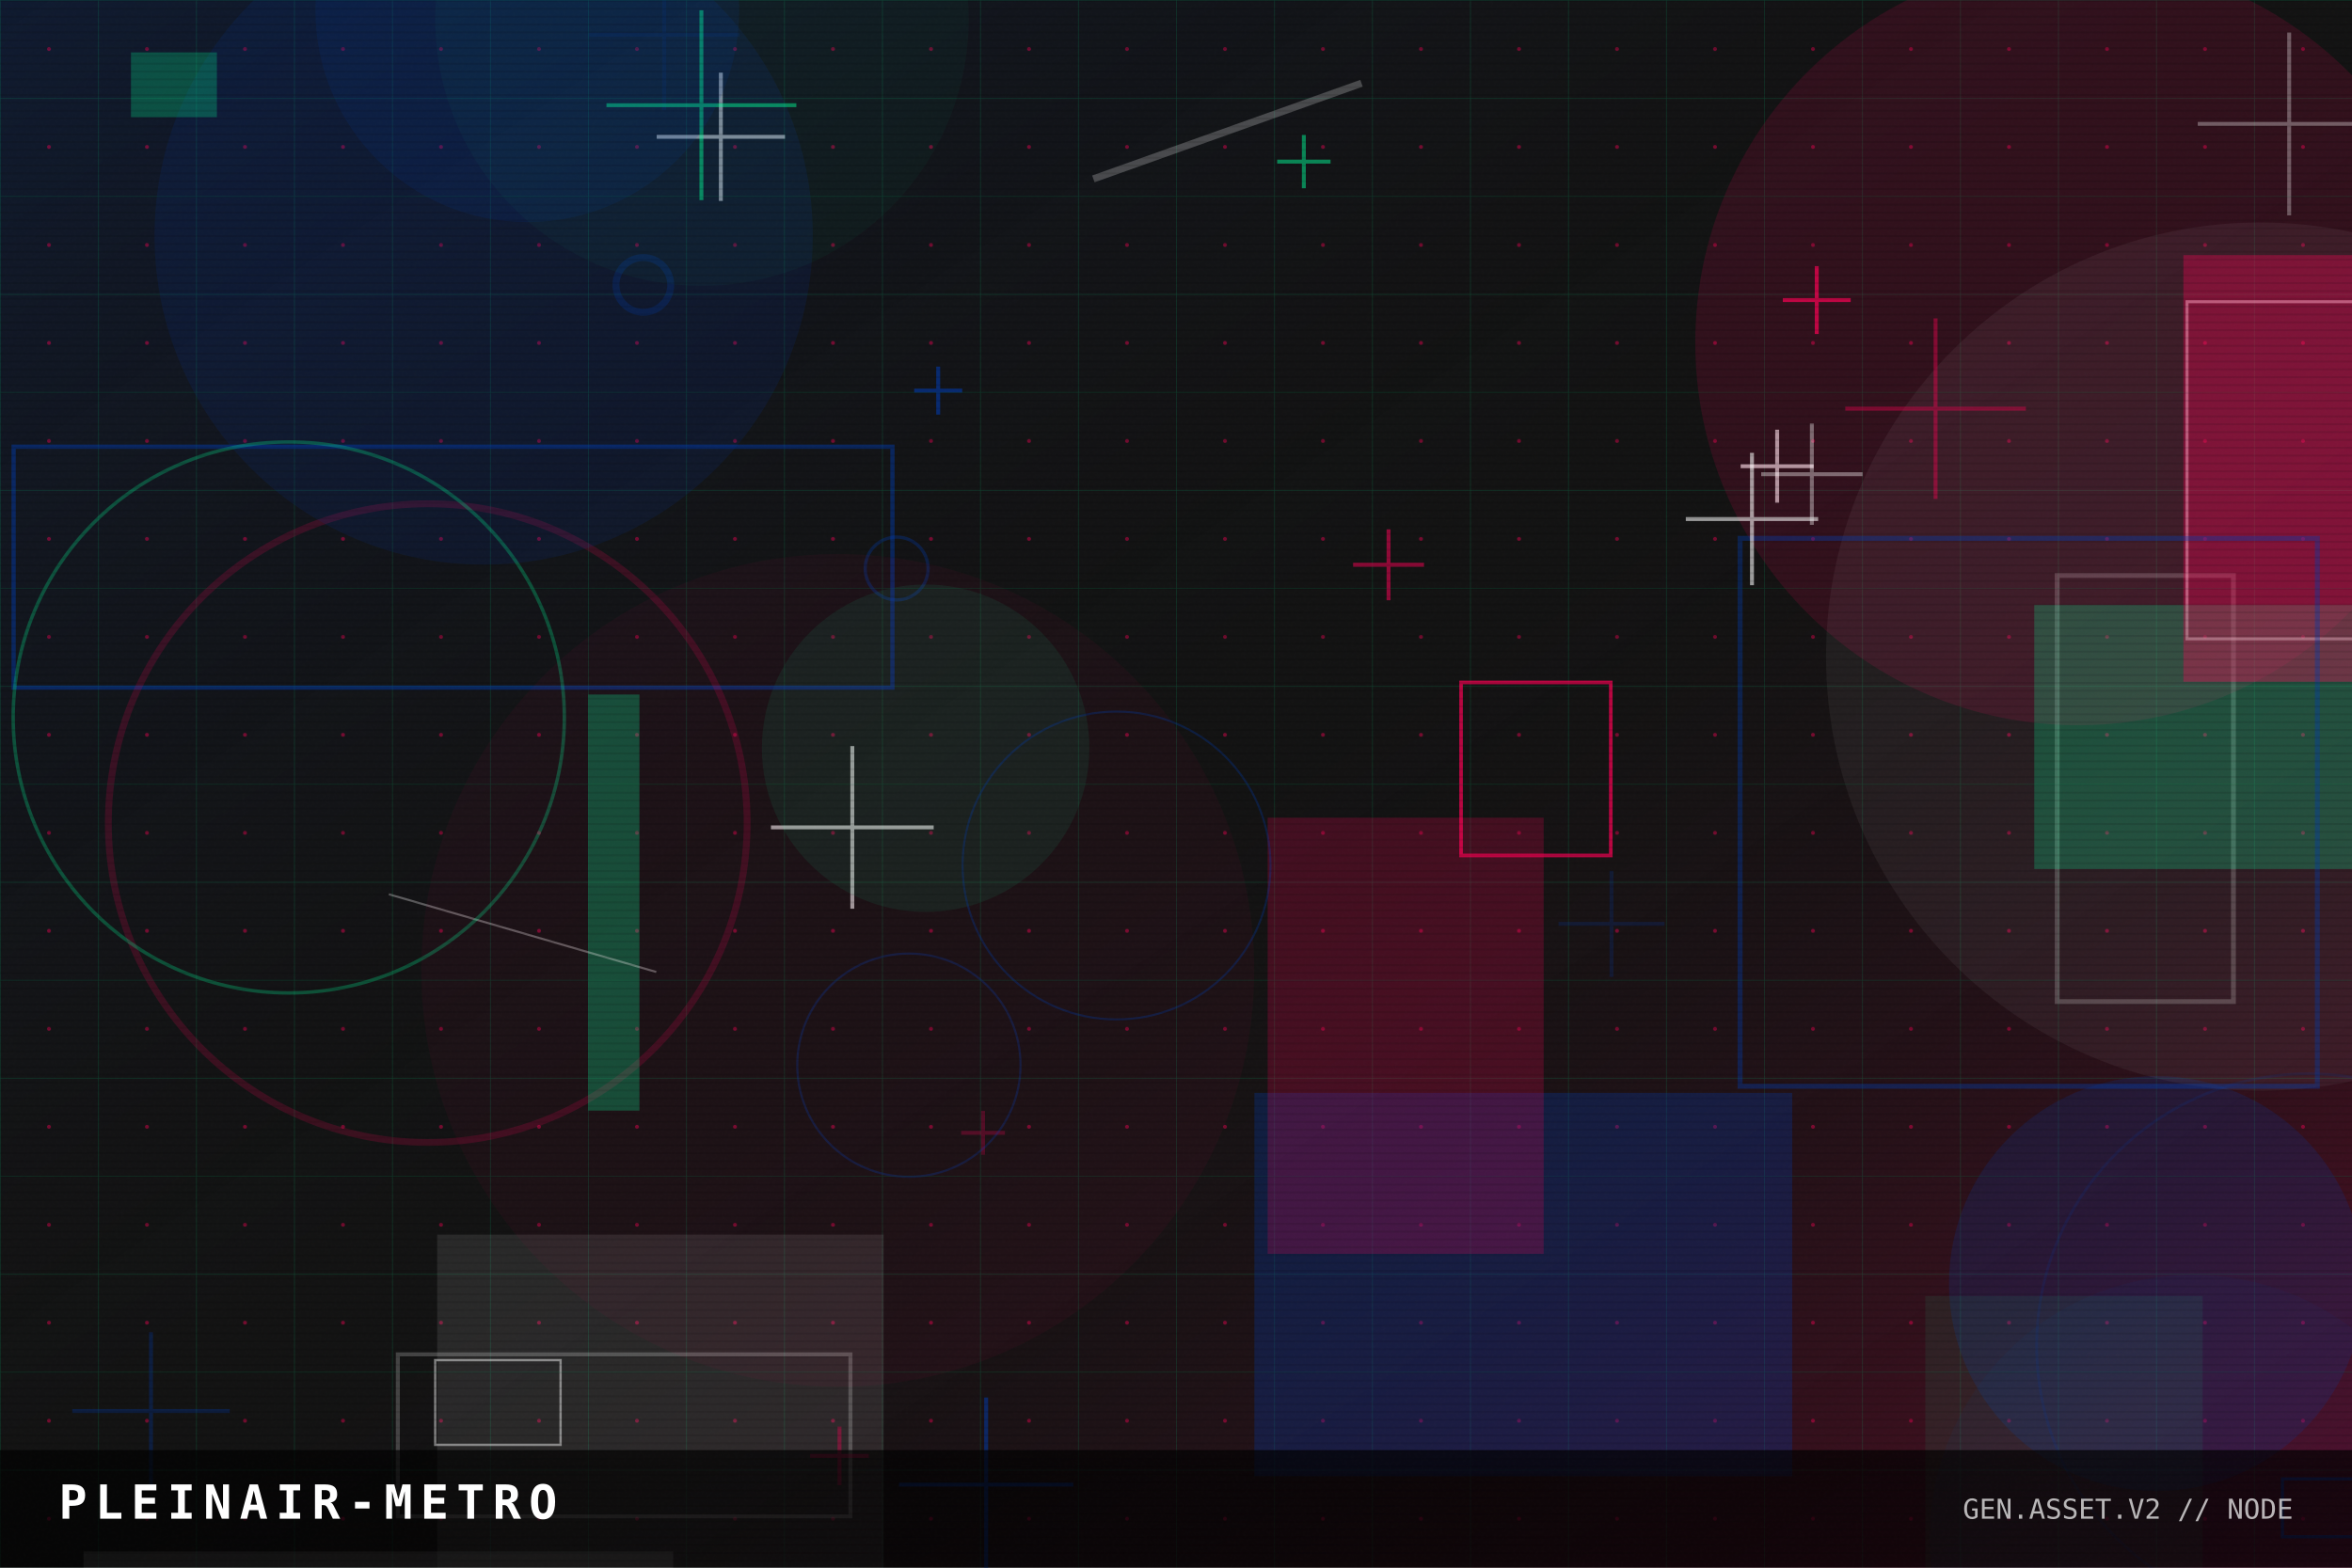
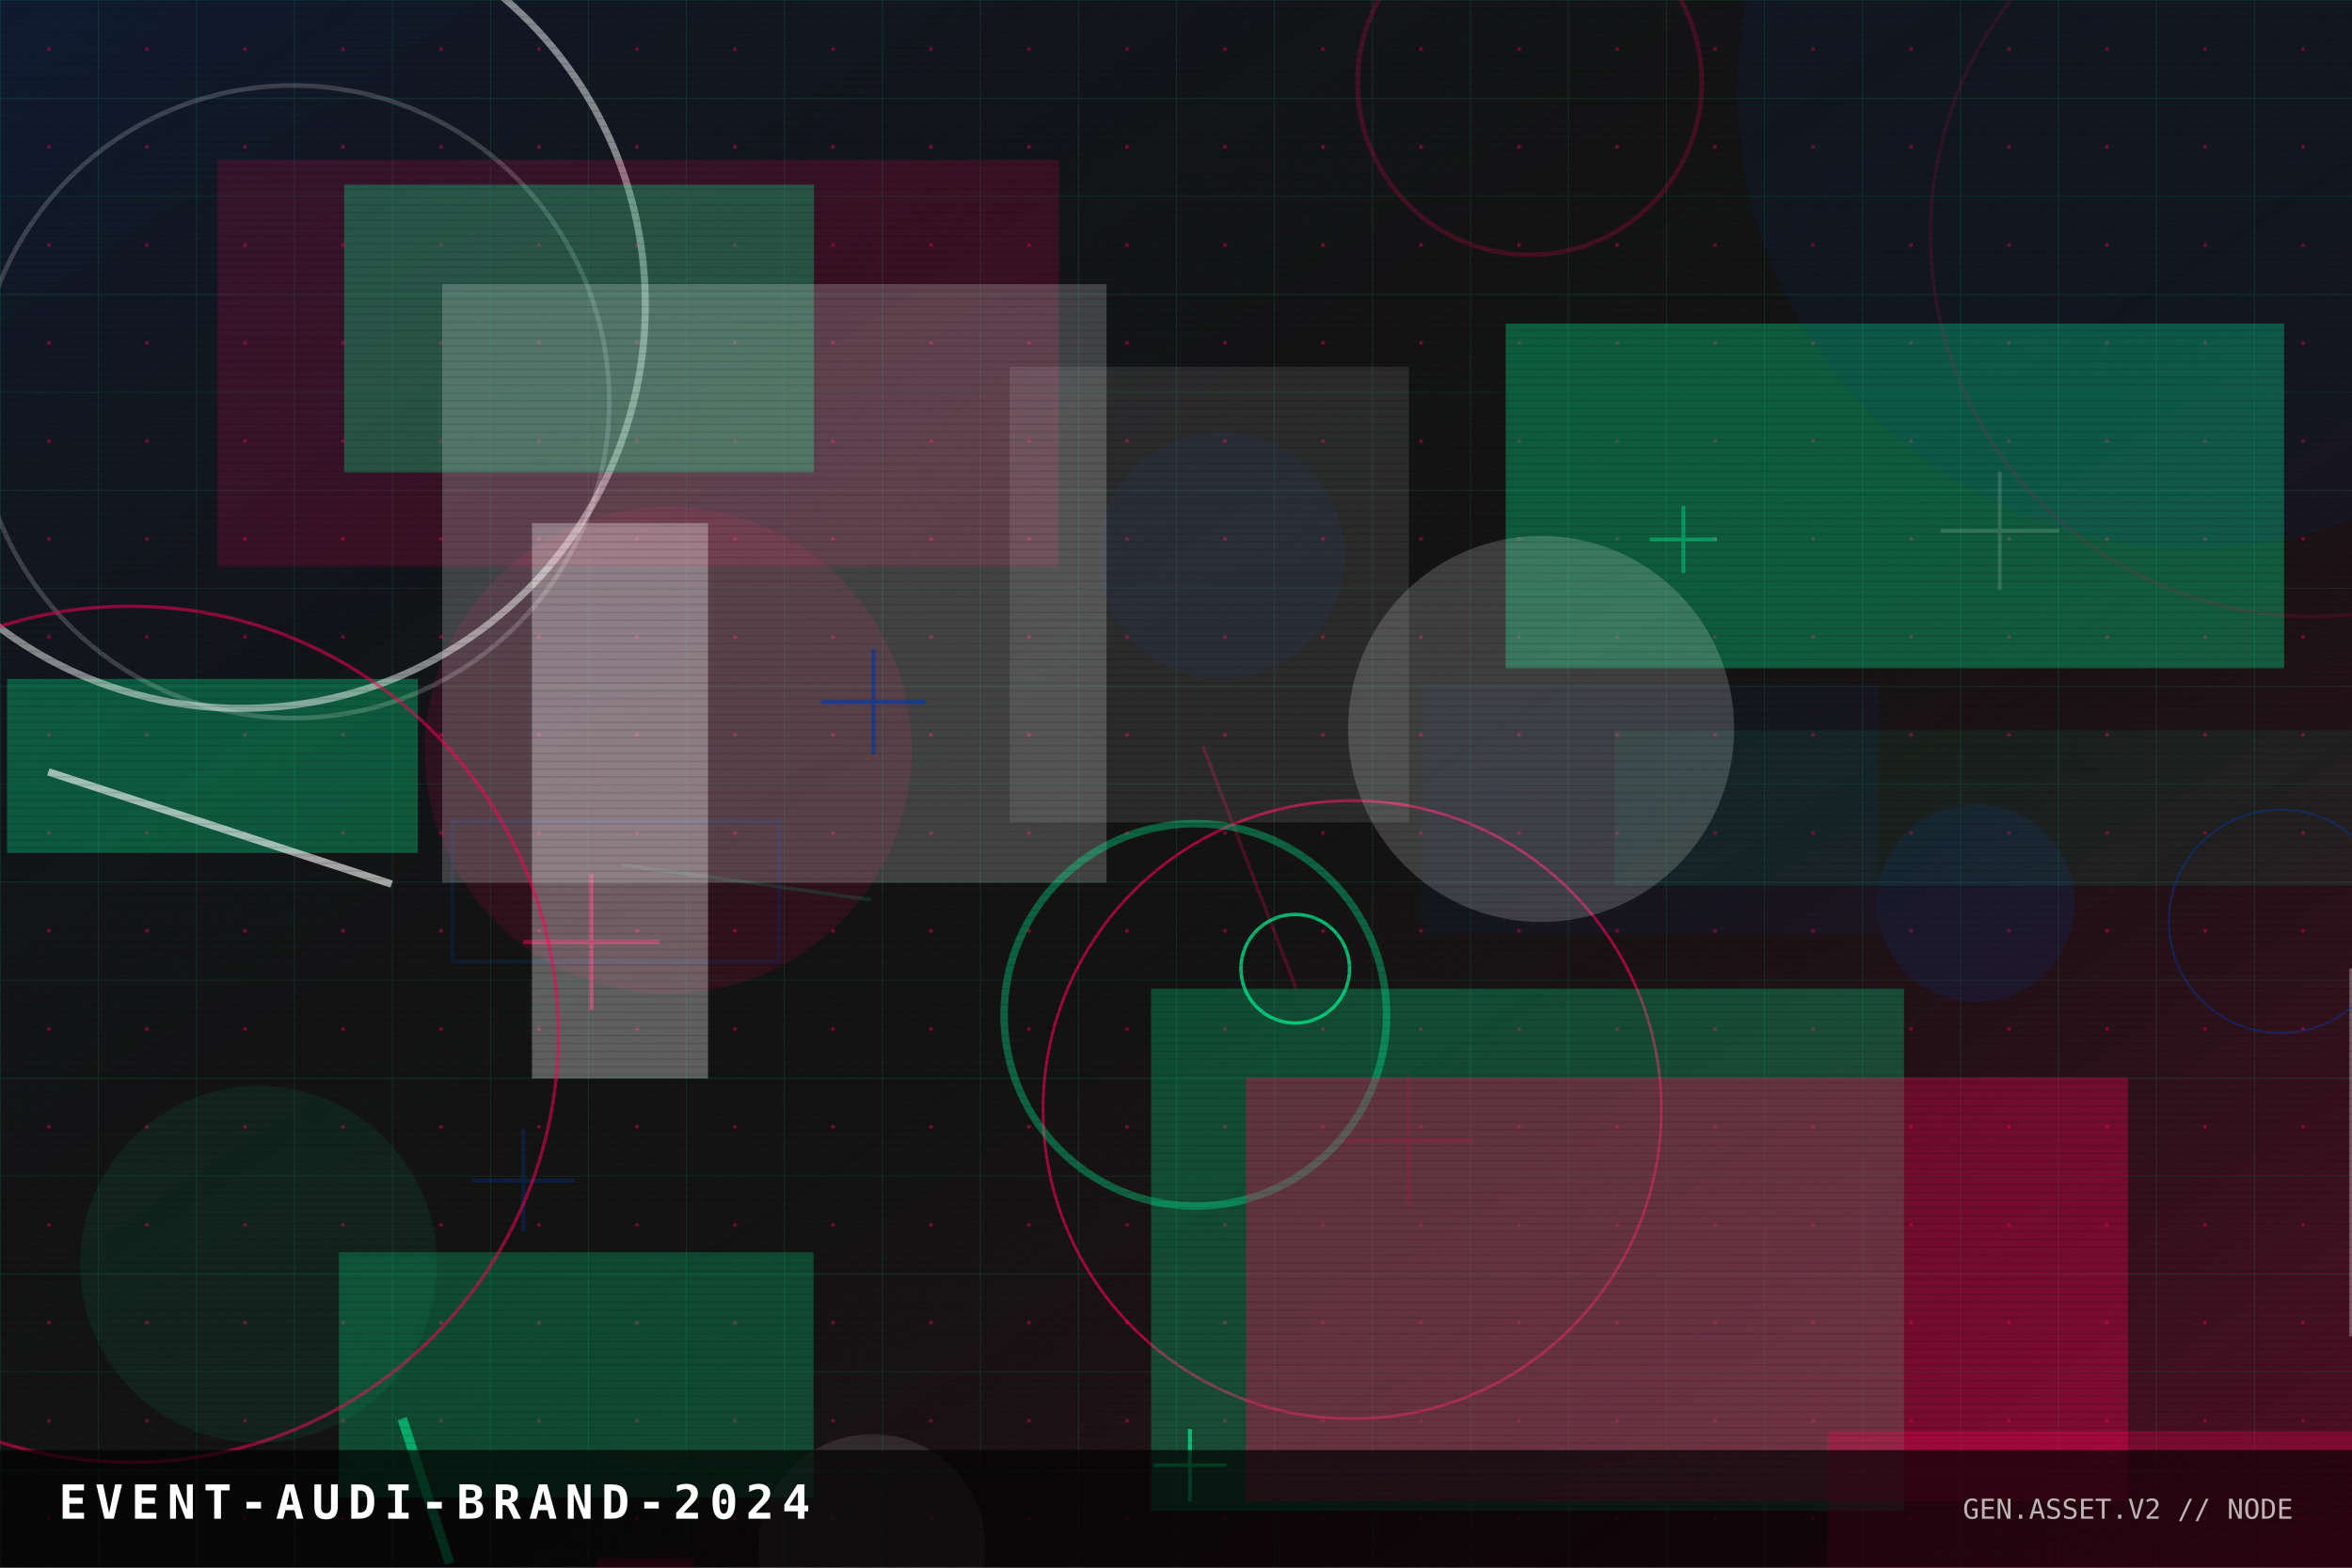
<svg xmlns="http://www.w3.org/2000/svg" width="1200" height="800" viewBox="0 0 1200 800" preserveAspectRatio="xMidYMid slice">
  <defs>
-     <filter id="noise-pleinair-metro" x="0%" y="0%" width="100%" height="100%">
-       <feTurbulence type="fractalNoise" baseFrequency="0.617" numOctaves="4" result="noise" />
+     <filter id="noise-event-audi-brand-2024" x="0%" y="0%" width="100%" height="100%">
+       <feTurbulence type="fractalNoise" baseFrequency="0.946" numOctaves="4" result="noise" />
      <feColorMatrix type="matrix" values="1 0 0 0 0  0 1 0 0 0  0 0 1 0 0  0 0 0 0.1 0" in="noise" result="coloredNoise" />
      <feComposite operator="in" in="coloredNoise" in2="SourceGraphic" result="composite" />
    </filter>
-     <linearGradient id="grad-pleinair-metro" x1="0%" y1="0%" x2="100%" y2="100%">
+     <linearGradient id="grad-event-audi-brand-2024" x1="0%" y1="0%" x2="100%" y2="100%">
      <stop offset="0%" stop-color="#0038A8" stop-opacity="0.2" />
      <stop offset="50%" stop-color="#121212" stop-opacity="0" />
      <stop offset="100%" stop-color="#FF0055" stop-opacity="0.3" />
    </linearGradient>
-     <pattern id="grid-pleinair-metro" width="50" height="50" patternUnits="userSpaceOnUse">
+     <pattern id="grid-event-audi-brand-2024" width="50" height="50" patternUnits="userSpaceOnUse">
      <path d="M 50 0 L 0 0 0 50" fill="none" stroke="#00FF99" stroke-width="0.5" stroke-opacity="0.2" />
      <circle cx="25" cy="25" r="1" fill="#FF0055" fill-opacity="0.4" />
    </pattern>
  </defs>
  <rect width="100%" height="100%" fill="#121212" />
-   <rect width="100%" height="100%" fill="url(#grad-pleinair-metro)" />
-   <rect width="100%" height="100%" fill="url(#grid-pleinair-metro)" />
-   <rect x="62.12%" y="43.531%" width="6.366%" height="11.037%" fill="none" stroke="#FF0055" stroke-width="1.825" opacity="0.698" />
-   <rect x="18.586%" y="78.756%" width="18.982%" height="33.851%" fill="#FFFFFF" opacity="0.094" />
-   <rect x="87.466%" y="36.707%" width="7.493%" height="27.185%" fill="none" stroke="#FFFFFF" stroke-width="2.457" opacity="0.199" />
-   <g stroke="#0038A8" stroke-width="2" opacity="0.136">
-     <line x1="300.368" y1="17.707" x2="377.353" y2="17.707" />
-     <line x1="338.86" y1="-20.785" x2="338.86" y2="56.2" />
-   </g>
-   <g stroke="#0038A8" stroke-width="2" opacity="0.616">
-     <line x1="466.439" y1="199.327" x2="490.912" y2="199.327" />
-     <line x1="478.675" y1="187.09" x2="478.675" y2="211.564" />
-   </g>
-   <g stroke="#FFFFFF" stroke-width="2" opacity="0.631">
-     <line x1="888.087" y1="237.904" x2="925.342" y2="237.904" />
-     <line x1="906.715" y1="219.276" x2="906.715" y2="256.532" />
-   </g>
-   <rect x="53.333%" y="69.715%" width="22.868%" height="24.449%" fill="#0038A8" opacity="0.292" />
-   <circle cx="38.123%" cy="36.263%" r="1.573%" fill="none" stroke="#0038A8" stroke-width="1.643" opacity="0.326" />
-   <rect x="53.897%" y="52.161%" width="11.735%" height="27.819%" fill="#FF0055" opacity="0.205" />
-   <line x1="57.887%" y1="5.31%" x2="46.487%" y2="11.412%" stroke="#FFFFFF" stroke-width="3.665" opacity="0.233" />
-   <circle cx="93.247%" cy="98.13%" r="13.178%" fill="#0038A8" opacity="0.07" />
-   <circle cx="88.351%" cy="21.852%" r="19.148%" fill="#FF0055" opacity="0.128" />
-   <g stroke="#FFFFFF" stroke-width="2" opacity="0.58">
-     <line x1="393.342" y1="422.207" x2="476.371" y2="422.207" />
-     <line x1="434.857" y1="380.692" x2="434.857" y2="463.722" />
-   </g>
-   <g stroke="#0038A8" stroke-width="2" opacity="0.306">
-     <line x1="36.872" y1="720.027" x2="117.192" y2="720.027" />
-     <line x1="77.032" y1="679.866" x2="77.032" y2="760.187" />
-   </g>
-   <circle cx="91.687%" cy="81.877%" r="10.38%" fill="#0038A8" opacity="0.191" />
-   <g stroke="#0038A8" stroke-width="2" opacity="0.209">
-     <line x1="795.148" y1="471.454" x2="849.251" y2="471.454" />
-     <line x1="822.2" y1="444.402" x2="822.2" y2="498.506" />
-   </g>
-   <circle cx="39.355%" cy="47.727%" r="8.191%" fill="#00FF99" opacity="0.074" />
-   <g stroke="#FFFFFF" stroke-width="2" opacity="0.313">
-     <line x1="1121.299" y1="63.229" x2="1214.596" y2="63.229" />
-     <line x1="1167.948" y1="16.581" x2="1167.948" y2="109.878" />
-   </g>
-   <circle cx="27.353%" cy="18.174%" r="1.37%" fill="none" stroke="#0038A8" stroke-width="3.549" opacity="0.249" />
-   <g stroke="#FFFFFF" stroke-width="2" opacity="0.536">
-     <line x1="335.051" y1="69.81" x2="400.512" y2="69.81" />
-     <line x1="367.782" y1="37.08" x2="367.782" y2="102.54" />
-   </g>
-   <circle cx="96.099%" cy="41.884%" r="21.724%" fill="#FFFFFF" opacity="0.054" />
-   <rect x="0.579%" y="28.495%" width="37.365%" height="15.367%" fill="none" stroke="#0038A8" stroke-width="2.167" opacity="0.483" />
-   <circle cx="18.186%" cy="52.504%" r="15.979%" fill="none" stroke="#FF0055" stroke-width="3.487" opacity="0.171" />
-   <circle cx="20.564%" cy="15.03%" r="16.465%" fill="#0038A8" opacity="0.134" />
-   <rect x="92.986%" y="19.247%" width="31.348%" height="21.503%" fill="none" stroke="#FFFFFF" stroke-width="1.534" opacity="0.483" />
-   <rect x="25.01%" y="44.303%" width="2.176%" height="26.54%" fill="#00FF99" opacity="0.258" />
-   <rect x="3.552%" y="98.969%" width="25.071%" height="38.3%" fill="#FFFFFF" opacity="0.17" />
-   <g stroke="#00FF99" stroke-width="2" opacity="0.482">
-     <line x1="651.618" y1="82.47" x2="678.843" y2="82.47" />
-     <line x1="665.23" y1="68.858" x2="665.23" y2="96.083" />
-   </g>
-   <g stroke="#FF0055" stroke-width="2" opacity="0.236">
-     <line x1="490.394" y1="578.092" x2="512.72" y2="578.092" />
-     <line x1="501.557" y1="566.929" x2="501.557" y2="589.255" />
-   </g>
-   <g stroke="#0038A8" stroke-width="2" opacity="0.533">
-     <line x1="458.679" y1="757.612" x2="547.609" y2="757.612" />
-     <line x1="503.144" y1="713.147" x2="503.144" y2="802.077" />
-   </g>
-   <rect x="16.915%" y="86.394%" width="19.243%" height="10.33%" fill="none" stroke="#FFFFFF" stroke-width="2.034" opacity="0.209" />
-   <line x1="27.903%" y1="62.002%" x2="16.533%" y2="57.043%" stroke="#FFFFFF" stroke-width="1.064" opacity="0.314" />
-   <g stroke="#FF0055" stroke-width="2" opacity="0.405">
-     <line x1="941.467" y1="208.546" x2="1033.604" y2="208.546" />
-     <line x1="987.536" y1="162.477" x2="987.536" y2="254.614" />
-   </g>
-   <rect x="86.49%" y="38.59%" width="29.567%" height="16.841%" fill="#00FF99" opacity="0.219" />
-   <circle cx="12.277%" cy="45.763%" r="13.787%" fill="none" stroke="#00FF99" stroke-width="1.755" opacity="0.258" />
-   <rect x="81.858%" y="82.669%" width="11.793%" height="19.704%" fill="#00FF99" opacity="0.071" />
-   <g stroke="#FF0055" stroke-width="2" opacity="0.524">
-     <line x1="690.349" y1="288.216" x2="726.541" y2="288.216" />
-     <line x1="708.445" y1="270.119" x2="708.445" y2="306.312" />
-   </g>
-   <g stroke="#FF0055" stroke-width="2" opacity="0.345">
-     <line x1="413.364" y1="742.935" x2="443.269" y2="742.935" />
-     <line x1="428.316" y1="727.983" x2="428.316" y2="757.887" />
-   </g>
-   <g stroke="#00FF99" stroke-width="2" opacity="0.465">
-     <line x1="309.414" y1="53.672" x2="406.298" y2="53.672" />
-     <line x1="357.856" y1="5.23" x2="357.856" y2="102.114" />
-   </g>
-   <rect x="18.503%" y="86.76%" width="5.331%" height="5.401%" fill="none" stroke="#FFFFFF" stroke-width="1.195" opacity="0.458" />
-   <circle cx="38.643%" cy="67.946%" r="5.585%" fill="none" stroke="#0038A8" stroke-width="1.075" opacity="0.295" />
-   <circle cx="35.62%" cy="61.901%" r="20.834%" fill="#FF0055" opacity="0.046" />
-   <g stroke="#FFFFFF" stroke-width="2" opacity="0.374">
-     <line x1="898.569" y1="241.987" x2="950.275" y2="241.987" />
-     <line x1="924.422" y1="216.134" x2="924.422" y2="267.84" />
-   </g>
-   <rect x="5.569%" y="3.343%" width="3.653%" height="4.131%" fill="#00FF99" opacity="0.245" />
-   <rect x="92.831%" y="16.273%" width="31.048%" height="27.214%" fill="#FF0055" opacity="0.334" />
-   <rect x="73.983%" y="34.341%" width="24.544%" height="34.949%" fill="none" stroke="#0038A8" stroke-width="2.521" opacity="0.386" />
-   <g stroke="#FF0055" stroke-width="2" opacity="0.688">
-     <line x1="909.602" y1="153.124" x2="944.224" y2="153.124" />
-     <line x1="926.913" y1="135.813" x2="926.913" y2="170.435" />
-   </g>
-   <g stroke="#FFFFFF" stroke-width="2" opacity="0.579">
-     <line x1="860.1" y1="264.867" x2="927.631" y2="264.867" />
-     <line x1="893.865" y1="231.101" x2="893.865" y2="298.632" />
-   </g>
-   <circle cx="98.155%" cy="85.836%" r="13.605%" fill="none" stroke="#0038A8" stroke-width="1.374" opacity="0.157" />
-   <circle cx="47.472%" cy="55.209%" r="7.703%" fill="none" stroke="#0038A8" stroke-width="1.03" opacity="0.31" />
-   <rect x="97.043%" y="94.333%" width="26.742%" height="3.694%" fill="none" stroke="#0038A8" stroke-width="1.566" opacity="0.616" />
-   <circle cx="22.419%" cy="0.657%" r="10.599%" fill="#0038A8" opacity="0.127" />
-   <circle cx="29.845%" cy="1.224%" r="13.343%" fill="#00FF99" opacity="0.033" />
+   <rect width="100%" height="100%" fill="url(#grad-event-audi-brand-2024)" />
+   <rect width="100%" height="100%" fill="url(#grid-event-audi-brand-2024)" />
+   <rect x="64.016%" y="20.638%" width="33.098%" height="21.987%" fill="#00FF99" opacity="0.306" />
+   <rect x="0.3%" y="43.307%" width="17.466%" height="11.103%" fill="#00FF99" opacity="0.296" />
+   <circle cx="28.414%" cy="47.859%" r="12.177%" fill="#FF0055" opacity="0.117" />
+   <circle cx="93.295%" cy="5.806%" r="22.856%" fill="#0038A8" opacity="0.091" />
+   <circle cx="51.927%" cy="35.426%" r="6.175%" fill="#0038A8" opacity="0.077" />
+   <rect x="25.4%" y="99.408%" width="4.111%" height="21.114%" fill="#FF0055" opacity="0.3" />
+   <line x1="16.651%" y1="56.397%" x2="2.054%" y2="49.234%" stroke="#FFFFFF" stroke-width="3.808" opacity="0.61" />
+   <circle cx="98.317%" cy="14.957%" r="19.11%" fill="none" stroke="#FF0055" stroke-width="1.702" opacity="0.126" />
+   <circle cx="10.277%" cy="19.444%" r="20.192%" fill="none" stroke="#FFFFFF" stroke-width="3.59" opacity="0.486" />
+   <rect x="19.239%" y="52.443%" width="13.889%" height="8.896%" fill="none" stroke="#0038A8" stroke-width="1.993" opacity="0.184" />
+   <circle cx="57.492%" cy="70.785%" r="15.467%" fill="none" stroke="#FF0055" stroke-width="1.425" opacity="0.604" />
+   <circle cx="84.01%" cy="57.602%" r="4.942%" fill="#0038A8" opacity="0.141" />
+   <g stroke="#FF0055" stroke-width="2" opacity="0.573">
+     <line x1="267.089" y1="480.689" x2="336.459" y2="480.689" />
+     <line x1="301.774" y1="446.004" x2="301.774" y2="515.374" />
+   </g>
+   <line x1="51.142%" y1="47.584%" x2="55.12%" y2="63.103%" stroke="#FF0055" stroke-width="1.647" opacity="0.248" />
+   <rect x="60.442%" y="43.601%" width="19.46%" height="16.013%" fill="#0038A8" opacity="0.065" />
+   <rect x="9.247%" y="10.212%" width="35.769%" height="25.933%" fill="#FF0055" opacity="0.159" />
+   <circle cx="55.07%" cy="61.793%" r="2.717%" fill="none" stroke="#00FF99" stroke-width="1.75" opacity="0.682" />
+   <rect x="48.942%" y="63.056%" width="32.012%" height="33.318%" fill="#00FF99" opacity="0.242" />
+   <rect x="14.409%" y="79.879%" width="20.181%" height="15.658%" fill="#00FF99" opacity="0.234" />
+   <line x1="26.462%" y1="55.169%" x2="37.02%" y2="57.394%" stroke="#00FF99" stroke-width="1.816" opacity="0.123" />
+   <g stroke="#00FF99" stroke-width="2" opacity="0.382">
+     <line x1="841.74" y1="275.339" x2="876.022" y2="275.339" />
+     <line x1="858.881" y1="258.199" x2="858.881" y2="292.48" />
+   </g>
+   <rect x="22.618%" y="33.374%" width="7.485%" height="35.417%" fill="#FFFFFF" opacity="0.321" />
+   <circle cx="12.455%" cy="25.628%" r="15.824%" fill="none" stroke="#FFFFFF" stroke-width="2.379" opacity="0.185" />
+   <rect x="14.632%" y="11.781%" width="19.976%" height="18.352%" fill="#00FF99" opacity="0.277" />
+   <rect x="18.803%" y="18.122%" width="28.243%" height="38.179%" fill="#FFFFFF" opacity="0.203" />
+   <circle cx="50.822%" cy="64.735%" r="9.569%" fill="none" stroke="#00FF99" stroke-width="3.832" opacity="0.333" />
+   <circle cx="65.039%" cy="5.268%" r="8.614%" fill="none" stroke="#FF0055" stroke-width="2.368" opacity="0.209" />
+   <g stroke="#0038A8" stroke-width="2" opacity="0.278">
+     <line x1="240.752" y1="602.387" x2="293.276" y2="602.387" />
+     <line x1="267.014" y1="576.125" x2="267.014" y2="628.649" />
+   </g>
+   <g stroke="#FF0055" stroke-width="2" opacity="0.149">
+     <line x1="685.32" y1="581.854" x2="752.042" y2="581.854" />
+     <line x1="718.681" y1="548.493" x2="718.681" y2="615.215" />
+   </g>
+   <g stroke="#0038A8" stroke-width="2" opacity="0.665">
+     <line x1="418.841" y1="358.209" x2="472.423" y2="358.209" />
+     <line x1="445.632" y1="331.419" x2="445.632" y2="385" />
+   </g>
+   <line x1="19.117%" y1="99.711%" x2="17.101%" y2="90.49%" stroke="#00FF99" stroke-width="4.914" opacity="0.535" />
+   <circle cx="5.537%" cy="65.973%" r="21.419%" fill="none" stroke="#FF0055" stroke-width="1.725" opacity="0.521" />
+   <g stroke="#00FF99" stroke-width="2" opacity="0.657">
+     <line x1="588.638" y1="747.74" x2="625.561" y2="747.74" />
+     <line x1="607.1" y1="729.279" x2="607.1" y2="766.201" />
+   </g>
+   <rect x="77.723%" y="91.302%" width="32.012%" height="36.843%" fill="#FF0055" opacity="0.274" />
+   <rect x="68.629%" y="46.567%" width="34.606%" height="9.942%" fill="#00FF99" opacity="0.061" />
+   <rect x="99.885%" y="61.779%" width="2.693%" height="23.46%" fill="#FFFFFF" opacity="0.307" />
+   <circle cx="10.994%" cy="80.649%" r="8.928%" fill="#00FF99" opacity="0.066" />
+   <rect x="42.93%" y="23.4%" width="16.974%" height="29.061%" fill="#FFFFFF" opacity="0.101" />
+   <circle cx="65.523%" cy="46.499%" r="9.659%" fill="#FFFFFF" opacity="0.183" />
+   <g stroke="#FFFFFF" stroke-width="2" opacity="0.145">
+     <line x1="990.098" y1="270.891" x2="1050.529" y2="270.891" />
+     <line x1="1020.313" y1="240.675" x2="1020.313" y2="301.106" />
+   </g>
+   <rect x="52.976%" y="68.733%" width="37.494%" height="27.028%" fill="#FF0055" opacity="0.325" />
+   <circle cx="37.08%" cy="98.723%" r="5.682%" fill="#FFFFFF" opacity="0.103" />
+   <circle cx="96.963%" cy="58.766%" r="5.589%" fill="none" stroke="#0038A8" stroke-width="1.036" opacity="0.439" />
  <rect x="0" y="0" width="100%" height="1" fill="#000" opacity="0.1" />
  <rect x="0" y="4" width="100%" height="1" fill="#000" opacity="0.1" />
  <rect x="0" y="8" width="100%" height="1" fill="#000" opacity="0.1" />
  <rect x="0" y="12" width="100%" height="1" fill="#000" opacity="0.1" />
  <rect x="0" y="16" width="100%" height="1" fill="#000" opacity="0.1" />
  <rect x="0" y="20" width="100%" height="1" fill="#000" opacity="0.1" />
  <rect x="0" y="24" width="100%" height="1" fill="#000" opacity="0.1" />
  <rect x="0" y="28" width="100%" height="1" fill="#000" opacity="0.1" />
  <rect x="0" y="32" width="100%" height="1" fill="#000" opacity="0.1" />
  <rect x="0" y="36" width="100%" height="1" fill="#000" opacity="0.1" />
  <rect x="0" y="40" width="100%" height="1" fill="#000" opacity="0.1" />
  <rect x="0" y="44" width="100%" height="1" fill="#000" opacity="0.1" />
  <rect x="0" y="48" width="100%" height="1" fill="#000" opacity="0.1" />
  <rect x="0" y="52" width="100%" height="1" fill="#000" opacity="0.1" />
  <rect x="0" y="56" width="100%" height="1" fill="#000" opacity="0.1" />
  <rect x="0" y="60" width="100%" height="1" fill="#000" opacity="0.1" />
  <rect x="0" y="64" width="100%" height="1" fill="#000" opacity="0.1" />
  <rect x="0" y="68" width="100%" height="1" fill="#000" opacity="0.1" />
  <rect x="0" y="72" width="100%" height="1" fill="#000" opacity="0.1" />
  <rect x="0" y="76" width="100%" height="1" fill="#000" opacity="0.1" />
  <rect x="0" y="80" width="100%" height="1" fill="#000" opacity="0.1" />
  <rect x="0" y="84" width="100%" height="1" fill="#000" opacity="0.1" />
  <rect x="0" y="88" width="100%" height="1" fill="#000" opacity="0.1" />
  <rect x="0" y="92" width="100%" height="1" fill="#000" opacity="0.1" />
  <rect x="0" y="96" width="100%" height="1" fill="#000" opacity="0.1" />
  <rect x="0" y="100" width="100%" height="1" fill="#000" opacity="0.1" />
  <rect x="0" y="104" width="100%" height="1" fill="#000" opacity="0.1" />
  <rect x="0" y="108" width="100%" height="1" fill="#000" opacity="0.1" />
  <rect x="0" y="112" width="100%" height="1" fill="#000" opacity="0.1" />
  <rect x="0" y="116" width="100%" height="1" fill="#000" opacity="0.1" />
  <rect x="0" y="120" width="100%" height="1" fill="#000" opacity="0.1" />
  <rect x="0" y="124" width="100%" height="1" fill="#000" opacity="0.1" />
  <rect x="0" y="128" width="100%" height="1" fill="#000" opacity="0.1" />
  <rect x="0" y="132" width="100%" height="1" fill="#000" opacity="0.1" />
  <rect x="0" y="136" width="100%" height="1" fill="#000" opacity="0.1" />
  <rect x="0" y="140" width="100%" height="1" fill="#000" opacity="0.1" />
  <rect x="0" y="144" width="100%" height="1" fill="#000" opacity="0.1" />
  <rect x="0" y="148" width="100%" height="1" fill="#000" opacity="0.1" />
  <rect x="0" y="152" width="100%" height="1" fill="#000" opacity="0.1" />
  <rect x="0" y="156" width="100%" height="1" fill="#000" opacity="0.1" />
  <rect x="0" y="160" width="100%" height="1" fill="#000" opacity="0.1" />
  <rect x="0" y="164" width="100%" height="1" fill="#000" opacity="0.1" />
  <rect x="0" y="168" width="100%" height="1" fill="#000" opacity="0.1" />
  <rect x="0" y="172" width="100%" height="1" fill="#000" opacity="0.1" />
  <rect x="0" y="176" width="100%" height="1" fill="#000" opacity="0.1" />
  <rect x="0" y="180" width="100%" height="1" fill="#000" opacity="0.1" />
  <rect x="0" y="184" width="100%" height="1" fill="#000" opacity="0.1" />
  <rect x="0" y="188" width="100%" height="1" fill="#000" opacity="0.1" />
  <rect x="0" y="192" width="100%" height="1" fill="#000" opacity="0.1" />
  <rect x="0" y="196" width="100%" height="1" fill="#000" opacity="0.1" />
  <rect x="0" y="200" width="100%" height="1" fill="#000" opacity="0.1" />
  <rect x="0" y="204" width="100%" height="1" fill="#000" opacity="0.1" />
  <rect x="0" y="208" width="100%" height="1" fill="#000" opacity="0.1" />
  <rect x="0" y="212" width="100%" height="1" fill="#000" opacity="0.1" />
  <rect x="0" y="216" width="100%" height="1" fill="#000" opacity="0.1" />
  <rect x="0" y="220" width="100%" height="1" fill="#000" opacity="0.1" />
  <rect x="0" y="224" width="100%" height="1" fill="#000" opacity="0.1" />
  <rect x="0" y="228" width="100%" height="1" fill="#000" opacity="0.1" />
  <rect x="0" y="232" width="100%" height="1" fill="#000" opacity="0.1" />
  <rect x="0" y="236" width="100%" height="1" fill="#000" opacity="0.1" />
  <rect x="0" y="240" width="100%" height="1" fill="#000" opacity="0.1" />
  <rect x="0" y="244" width="100%" height="1" fill="#000" opacity="0.1" />
  <rect x="0" y="248" width="100%" height="1" fill="#000" opacity="0.1" />
  <rect x="0" y="252" width="100%" height="1" fill="#000" opacity="0.1" />
  <rect x="0" y="256" width="100%" height="1" fill="#000" opacity="0.1" />
  <rect x="0" y="260" width="100%" height="1" fill="#000" opacity="0.1" />
  <rect x="0" y="264" width="100%" height="1" fill="#000" opacity="0.1" />
  <rect x="0" y="268" width="100%" height="1" fill="#000" opacity="0.1" />
  <rect x="0" y="272" width="100%" height="1" fill="#000" opacity="0.1" />
  <rect x="0" y="276" width="100%" height="1" fill="#000" opacity="0.1" />
  <rect x="0" y="280" width="100%" height="1" fill="#000" opacity="0.1" />
  <rect x="0" y="284" width="100%" height="1" fill="#000" opacity="0.1" />
  <rect x="0" y="288" width="100%" height="1" fill="#000" opacity="0.1" />
  <rect x="0" y="292" width="100%" height="1" fill="#000" opacity="0.1" />
  <rect x="0" y="296" width="100%" height="1" fill="#000" opacity="0.1" />
  <rect x="0" y="300" width="100%" height="1" fill="#000" opacity="0.1" />
  <rect x="0" y="304" width="100%" height="1" fill="#000" opacity="0.1" />
  <rect x="0" y="308" width="100%" height="1" fill="#000" opacity="0.1" />
  <rect x="0" y="312" width="100%" height="1" fill="#000" opacity="0.1" />
  <rect x="0" y="316" width="100%" height="1" fill="#000" opacity="0.1" />
  <rect x="0" y="320" width="100%" height="1" fill="#000" opacity="0.1" />
  <rect x="0" y="324" width="100%" height="1" fill="#000" opacity="0.1" />
  <rect x="0" y="328" width="100%" height="1" fill="#000" opacity="0.1" />
  <rect x="0" y="332" width="100%" height="1" fill="#000" opacity="0.1" />
  <rect x="0" y="336" width="100%" height="1" fill="#000" opacity="0.1" />
  <rect x="0" y="340" width="100%" height="1" fill="#000" opacity="0.1" />
  <rect x="0" y="344" width="100%" height="1" fill="#000" opacity="0.1" />
  <rect x="0" y="348" width="100%" height="1" fill="#000" opacity="0.1" />
  <rect x="0" y="352" width="100%" height="1" fill="#000" opacity="0.1" />
  <rect x="0" y="356" width="100%" height="1" fill="#000" opacity="0.1" />
  <rect x="0" y="360" width="100%" height="1" fill="#000" opacity="0.1" />
  <rect x="0" y="364" width="100%" height="1" fill="#000" opacity="0.1" />
  <rect x="0" y="368" width="100%" height="1" fill="#000" opacity="0.1" />
  <rect x="0" y="372" width="100%" height="1" fill="#000" opacity="0.1" />
  <rect x="0" y="376" width="100%" height="1" fill="#000" opacity="0.1" />
  <rect x="0" y="380" width="100%" height="1" fill="#000" opacity="0.1" />
  <rect x="0" y="384" width="100%" height="1" fill="#000" opacity="0.1" />
  <rect x="0" y="388" width="100%" height="1" fill="#000" opacity="0.1" />
  <rect x="0" y="392" width="100%" height="1" fill="#000" opacity="0.1" />
  <rect x="0" y="396" width="100%" height="1" fill="#000" opacity="0.1" />
  <rect x="0" y="400" width="100%" height="1" fill="#000" opacity="0.1" />
  <rect x="0" y="404" width="100%" height="1" fill="#000" opacity="0.1" />
  <rect x="0" y="408" width="100%" height="1" fill="#000" opacity="0.1" />
  <rect x="0" y="412" width="100%" height="1" fill="#000" opacity="0.1" />
  <rect x="0" y="416" width="100%" height="1" fill="#000" opacity="0.1" />
  <rect x="0" y="420" width="100%" height="1" fill="#000" opacity="0.1" />
  <rect x="0" y="424" width="100%" height="1" fill="#000" opacity="0.1" />
  <rect x="0" y="428" width="100%" height="1" fill="#000" opacity="0.1" />
  <rect x="0" y="432" width="100%" height="1" fill="#000" opacity="0.1" />
  <rect x="0" y="436" width="100%" height="1" fill="#000" opacity="0.1" />
  <rect x="0" y="440" width="100%" height="1" fill="#000" opacity="0.1" />
  <rect x="0" y="444" width="100%" height="1" fill="#000" opacity="0.1" />
  <rect x="0" y="448" width="100%" height="1" fill="#000" opacity="0.1" />
  <rect x="0" y="452" width="100%" height="1" fill="#000" opacity="0.1" />
  <rect x="0" y="456" width="100%" height="1" fill="#000" opacity="0.1" />
  <rect x="0" y="460" width="100%" height="1" fill="#000" opacity="0.1" />
  <rect x="0" y="464" width="100%" height="1" fill="#000" opacity="0.1" />
  <rect x="0" y="468" width="100%" height="1" fill="#000" opacity="0.1" />
  <rect x="0" y="472" width="100%" height="1" fill="#000" opacity="0.1" />
  <rect x="0" y="476" width="100%" height="1" fill="#000" opacity="0.1" />
  <rect x="0" y="480" width="100%" height="1" fill="#000" opacity="0.1" />
  <rect x="0" y="484" width="100%" height="1" fill="#000" opacity="0.1" />
  <rect x="0" y="488" width="100%" height="1" fill="#000" opacity="0.1" />
  <rect x="0" y="492" width="100%" height="1" fill="#000" opacity="0.1" />
  <rect x="0" y="496" width="100%" height="1" fill="#000" opacity="0.1" />
  <rect x="0" y="500" width="100%" height="1" fill="#000" opacity="0.1" />
  <rect x="0" y="504" width="100%" height="1" fill="#000" opacity="0.1" />
  <rect x="0" y="508" width="100%" height="1" fill="#000" opacity="0.1" />
  <rect x="0" y="512" width="100%" height="1" fill="#000" opacity="0.1" />
  <rect x="0" y="516" width="100%" height="1" fill="#000" opacity="0.1" />
  <rect x="0" y="520" width="100%" height="1" fill="#000" opacity="0.1" />
  <rect x="0" y="524" width="100%" height="1" fill="#000" opacity="0.1" />
  <rect x="0" y="528" width="100%" height="1" fill="#000" opacity="0.1" />
  <rect x="0" y="532" width="100%" height="1" fill="#000" opacity="0.1" />
  <rect x="0" y="536" width="100%" height="1" fill="#000" opacity="0.1" />
  <rect x="0" y="540" width="100%" height="1" fill="#000" opacity="0.1" />
  <rect x="0" y="544" width="100%" height="1" fill="#000" opacity="0.1" />
  <rect x="0" y="548" width="100%" height="1" fill="#000" opacity="0.1" />
  <rect x="0" y="552" width="100%" height="1" fill="#000" opacity="0.1" />
  <rect x="0" y="556" width="100%" height="1" fill="#000" opacity="0.1" />
  <rect x="0" y="560" width="100%" height="1" fill="#000" opacity="0.1" />
  <rect x="0" y="564" width="100%" height="1" fill="#000" opacity="0.1" />
  <rect x="0" y="568" width="100%" height="1" fill="#000" opacity="0.1" />
  <rect x="0" y="572" width="100%" height="1" fill="#000" opacity="0.1" />
  <rect x="0" y="576" width="100%" height="1" fill="#000" opacity="0.1" />
  <rect x="0" y="580" width="100%" height="1" fill="#000" opacity="0.1" />
  <rect x="0" y="584" width="100%" height="1" fill="#000" opacity="0.1" />
  <rect x="0" y="588" width="100%" height="1" fill="#000" opacity="0.1" />
  <rect x="0" y="592" width="100%" height="1" fill="#000" opacity="0.1" />
  <rect x="0" y="596" width="100%" height="1" fill="#000" opacity="0.1" />
  <rect x="0" y="600" width="100%" height="1" fill="#000" opacity="0.1" />
  <rect x="0" y="604" width="100%" height="1" fill="#000" opacity="0.1" />
  <rect x="0" y="608" width="100%" height="1" fill="#000" opacity="0.1" />
  <rect x="0" y="612" width="100%" height="1" fill="#000" opacity="0.1" />
  <rect x="0" y="616" width="100%" height="1" fill="#000" opacity="0.1" />
  <rect x="0" y="620" width="100%" height="1" fill="#000" opacity="0.1" />
  <rect x="0" y="624" width="100%" height="1" fill="#000" opacity="0.1" />
  <rect x="0" y="628" width="100%" height="1" fill="#000" opacity="0.1" />
  <rect x="0" y="632" width="100%" height="1" fill="#000" opacity="0.1" />
  <rect x="0" y="636" width="100%" height="1" fill="#000" opacity="0.1" />
  <rect x="0" y="640" width="100%" height="1" fill="#000" opacity="0.1" />
  <rect x="0" y="644" width="100%" height="1" fill="#000" opacity="0.1" />
  <rect x="0" y="648" width="100%" height="1" fill="#000" opacity="0.1" />
  <rect x="0" y="652" width="100%" height="1" fill="#000" opacity="0.1" />
  <rect x="0" y="656" width="100%" height="1" fill="#000" opacity="0.1" />
  <rect x="0" y="660" width="100%" height="1" fill="#000" opacity="0.1" />
  <rect x="0" y="664" width="100%" height="1" fill="#000" opacity="0.1" />
  <rect x="0" y="668" width="100%" height="1" fill="#000" opacity="0.1" />
  <rect x="0" y="672" width="100%" height="1" fill="#000" opacity="0.1" />
  <rect x="0" y="676" width="100%" height="1" fill="#000" opacity="0.1" />
  <rect x="0" y="680" width="100%" height="1" fill="#000" opacity="0.1" />
  <rect x="0" y="684" width="100%" height="1" fill="#000" opacity="0.1" />
  <rect x="0" y="688" width="100%" height="1" fill="#000" opacity="0.1" />
  <rect x="0" y="692" width="100%" height="1" fill="#000" opacity="0.1" />
  <rect x="0" y="696" width="100%" height="1" fill="#000" opacity="0.1" />
  <rect x="0" y="700" width="100%" height="1" fill="#000" opacity="0.1" />
  <rect x="0" y="704" width="100%" height="1" fill="#000" opacity="0.1" />
  <rect x="0" y="708" width="100%" height="1" fill="#000" opacity="0.1" />
  <rect x="0" y="712" width="100%" height="1" fill="#000" opacity="0.1" />
  <rect x="0" y="716" width="100%" height="1" fill="#000" opacity="0.1" />
  <rect x="0" y="720" width="100%" height="1" fill="#000" opacity="0.1" />
  <rect x="0" y="724" width="100%" height="1" fill="#000" opacity="0.1" />
  <rect x="0" y="728" width="100%" height="1" fill="#000" opacity="0.1" />
  <rect x="0" y="732" width="100%" height="1" fill="#000" opacity="0.1" />
  <rect x="0" y="736" width="100%" height="1" fill="#000" opacity="0.1" />
  <rect x="0" y="740" width="100%" height="1" fill="#000" opacity="0.1" />
  <rect x="0" y="744" width="100%" height="1" fill="#000" opacity="0.1" />
  <rect x="0" y="748" width="100%" height="1" fill="#000" opacity="0.1" />
  <rect x="0" y="752" width="100%" height="1" fill="#000" opacity="0.1" />
  <rect x="0" y="756" width="100%" height="1" fill="#000" opacity="0.1" />
  <rect x="0" y="760" width="100%" height="1" fill="#000" opacity="0.1" />
  <rect x="0" y="764" width="100%" height="1" fill="#000" opacity="0.1" />
  <rect x="0" y="768" width="100%" height="1" fill="#000" opacity="0.1" />
  <rect x="0" y="772" width="100%" height="1" fill="#000" opacity="0.1" />
  <rect x="0" y="776" width="100%" height="1" fill="#000" opacity="0.1" />
  <rect x="0" y="780" width="100%" height="1" fill="#000" opacity="0.1" />
  <rect x="0" y="784" width="100%" height="1" fill="#000" opacity="0.1" />
  <rect x="0" y="788" width="100%" height="1" fill="#000" opacity="0.1" />
  <rect x="0" y="792" width="100%" height="1" fill="#000" opacity="0.1" />
  <rect x="0" y="796" width="100%" height="1" fill="#000" opacity="0.1" />
  <rect x="0" y="740" width="100%" height="60" fill="#000" opacity="0.7" />
  <text x="30" y="775" font-family="monospace" font-weight="bold" font-size="24" fill="#FFFFFF" letter-spacing="4">
-             PLEINAIR-METRO
+             EVENT-AUDI-BRAND-2024
        </text>
  <text x="1170" y="775" text-anchor="end" font-family="monospace" font-size="14" fill="#FFFFFF" opacity="0.7">
            GEN.ASSET.V2 // NODE
        </text>
-   <rect width="100%" height="100%" filter="url(#noise-pleinair-metro)" opacity="0.15" pointer-events="none" />
+   <rect width="100%" height="100%" filter="url(#noise-event-audi-brand-2024)" opacity="0.15" pointer-events="none" />
</svg>
